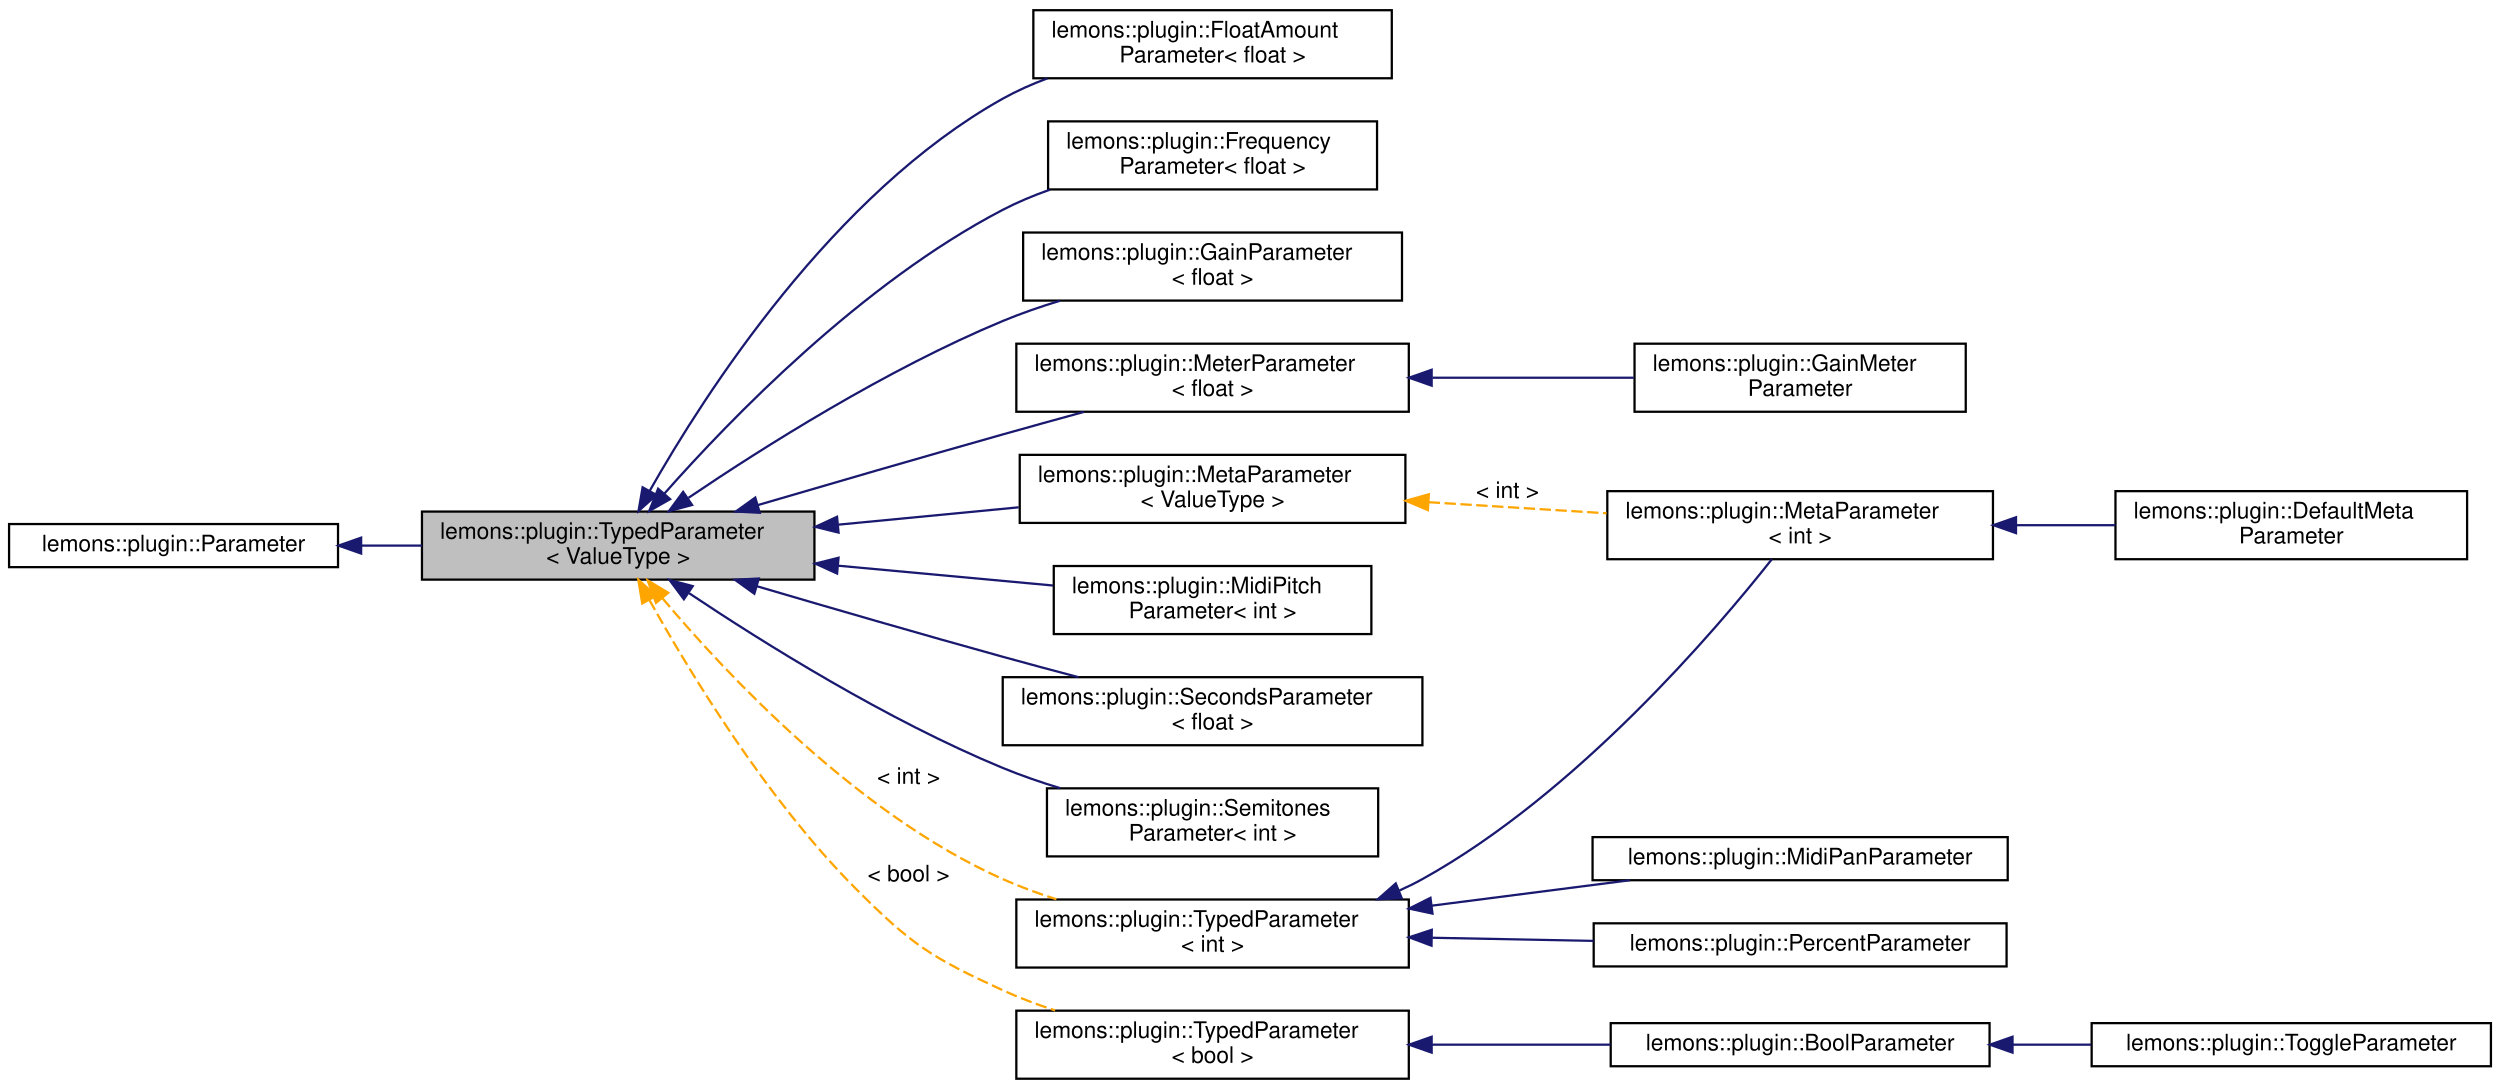
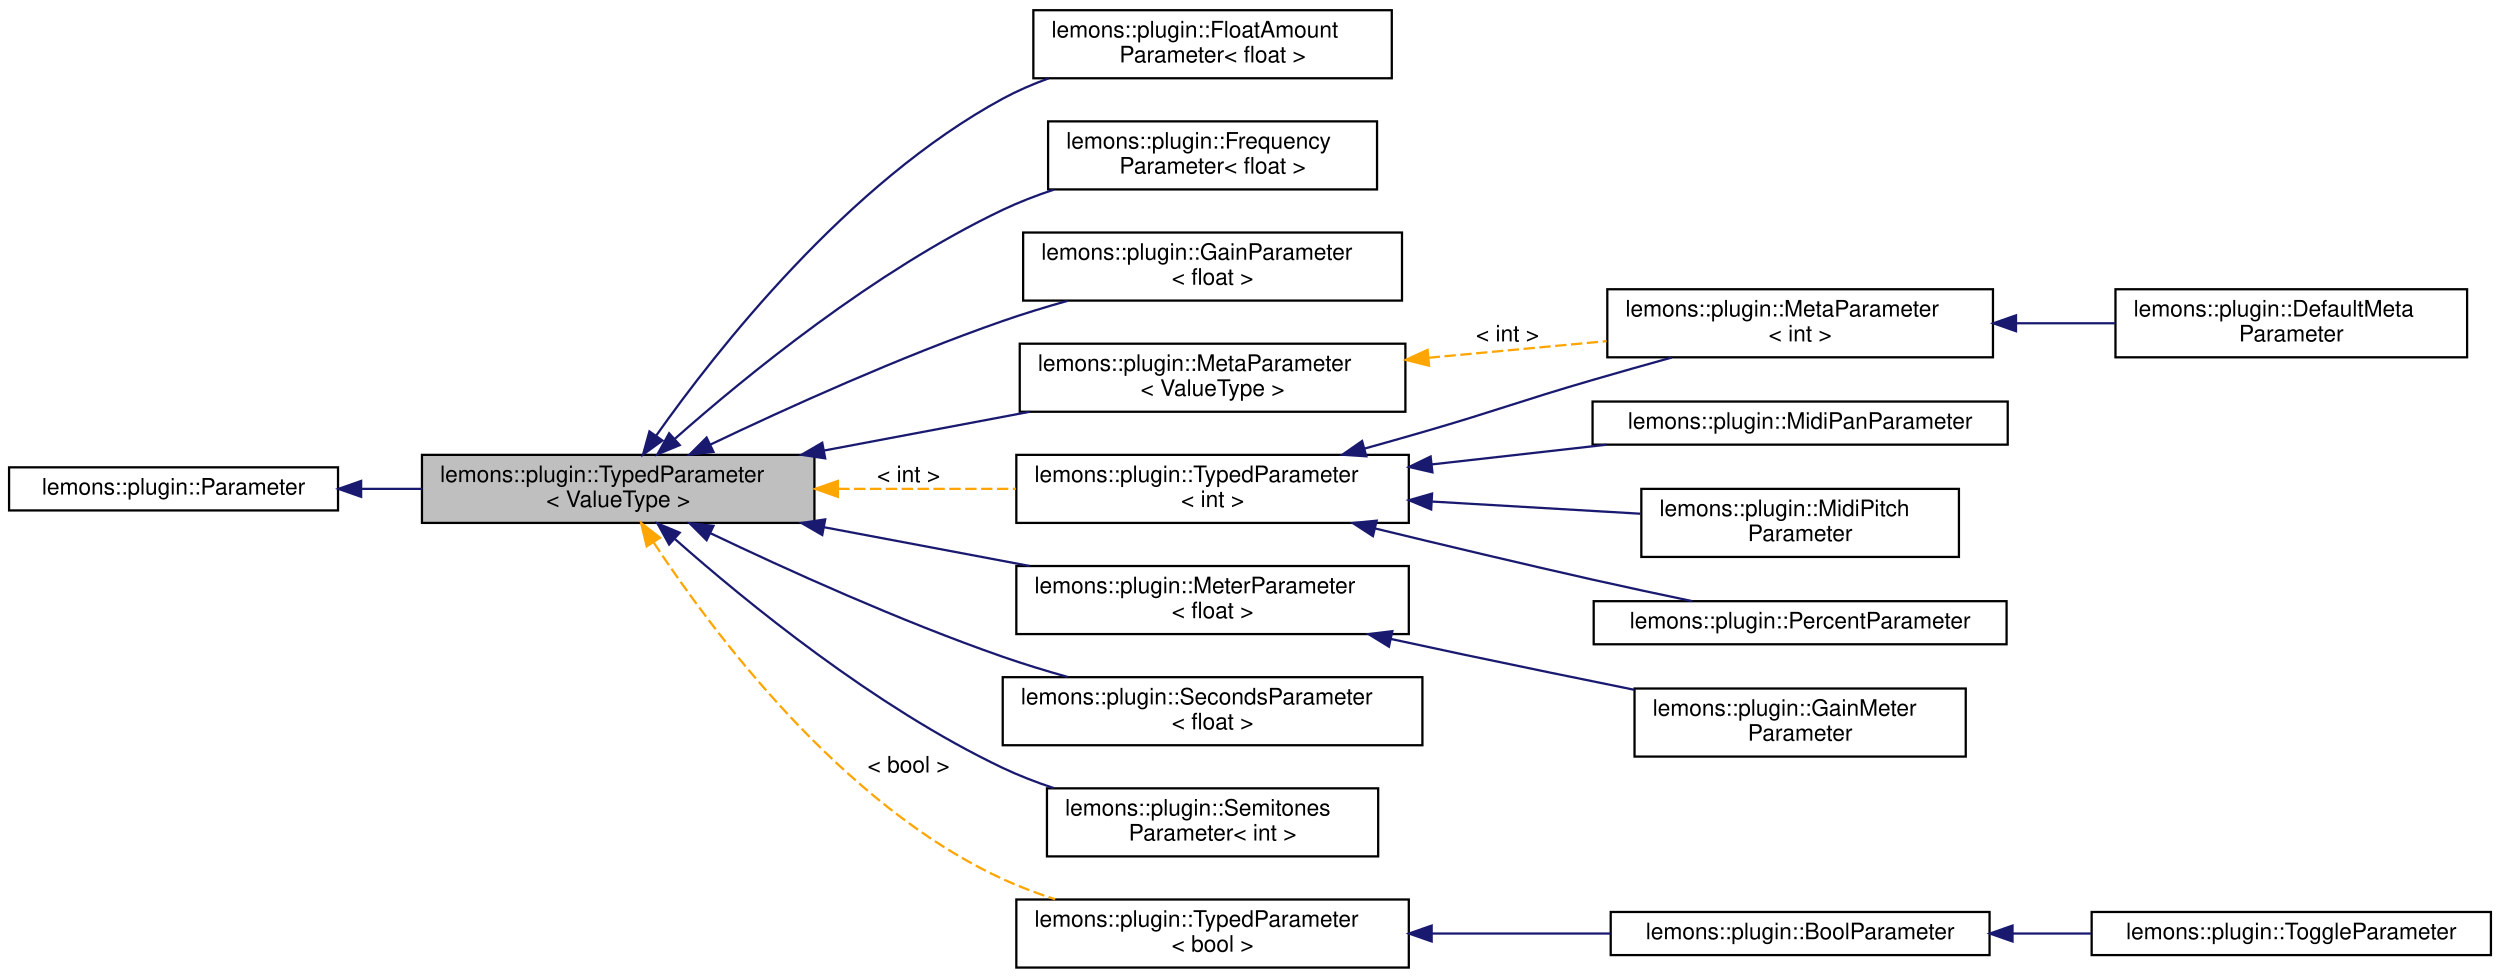
- <svg xmlns="http://www.w3.org/2000/svg" xmlns:xlink="http://www.w3.org/1999/xlink" width="1102pt" height="480pt" viewBox="0.00 0.00 1102.00 480.00">
-   <g id="graph0" class="graph" transform="scale(1 1) rotate(0) translate(4 476)">
+ <svg xmlns="http://www.w3.org/2000/svg" xmlns:xlink="http://www.w3.org/1999/xlink" width="1102pt" height="431pt" viewBox="0.00 0.00 1102.00 431.00">
+   <g id="graph0" class="graph" transform="scale(1 1) rotate(0) translate(4 427)">
    <g id="node1" class="node">
      <g id="a_node1">
        <a xlink:title="A parameter that can be stored as a type other than a float, but still inherits from my Parameter bas...">
-           <polygon fill="#bfbfbf" stroke="black" points="182,-220.5 182,-250.5 355,-250.5 355,-220.5 182,-220.5" />
-           <text text-anchor="start" x="190" y="-238.5" font-family="Helvetica,sans-Serif" font-size="10.00">lemons::plugin::TypedParameter</text>
-           <text text-anchor="middle" x="268.5" y="-227.5" font-family="Helvetica,sans-Serif" font-size="10.00">&lt; ValueType &gt;</text>
+           <polygon fill="#bfbfbf" stroke="black" points="182,-196.5 182,-226.5 355,-226.5 355,-196.5 182,-196.5" />
+           <text text-anchor="start" x="190" y="-214.5" font-family="Helvetica,sans-Serif" font-size="10.00">lemons::plugin::TypedParameter</text>
+           <text text-anchor="middle" x="268.5" y="-203.5" font-family="Helvetica,sans-Serif" font-size="10.00">&lt; ValueType &gt;</text>
        </a>
      </g>
    </g>
    <g id="node3" class="node">
      <g id="a_node3">
        <a xlink:href="structlemons_1_1plugin_1_1_float_amount_parameter.html" target="_top" xlink:title="A parameter that represents a value in a normalized 0-1 range.">
-           <polygon fill="none" stroke="black" points="451.5,-441.5 451.5,-471.5 609.5,-471.5 609.5,-441.5 451.5,-441.5" />
-           <text text-anchor="start" x="459.5" y="-459.5" font-family="Helvetica,sans-Serif" font-size="10.00">lemons::plugin::FloatAmount</text>
-           <text text-anchor="middle" x="530.5" y="-448.5" font-family="Helvetica,sans-Serif" font-size="10.00">Parameter&lt; float &gt;</text>
+           <polygon fill="none" stroke="black" points="451.5,-392.5 451.5,-422.5 609.5,-422.5 609.5,-392.5 451.5,-392.5" />
+           <text text-anchor="start" x="459.5" y="-410.5" font-family="Helvetica,sans-Serif" font-size="10.00">lemons::plugin::FloatAmount</text>
+           <text text-anchor="middle" x="530.5" y="-399.5" font-family="Helvetica,sans-Serif" font-size="10.00">Parameter&lt; float &gt;</text>
        </a>
      </g>
    </g>
    <g id="edge2" class="edge">
-       <path fill="none" stroke="midnightblue" d="M282.39,-259.64C306.61,-302.38 363.29,-390.79 438,-432.5 444.17,-435.94 450.84,-438.91 457.68,-441.45" />
-       <polygon fill="midnightblue" stroke="midnightblue" points="285.37,-257.8 277.46,-250.76 279.26,-261.2 285.37,-257.8" />
+       <path fill="none" stroke="midnightblue" d="M285.24,-234.97C311.91,-272.74 369.79,-346.52 438,-383.5 444.35,-386.94 451.22,-389.91 458.25,-392.47" />
+       <polygon fill="midnightblue" stroke="midnightblue" points="288.01,-232.83 279.44,-226.61 282.27,-236.82 288.01,-232.83" />
    </g>
    <g id="node4" class="node">
      <g id="a_node4">
        <a xlink:href="structlemons_1_1plugin_1_1_frequency_parameter.html" target="_top" xlink:title="A parameter that represents a frequency in Hz.">
-           <polygon fill="none" stroke="black" points="458,-392.5 458,-422.5 603,-422.5 603,-392.5 458,-392.5" />
-           <text text-anchor="start" x="466" y="-410.5" font-family="Helvetica,sans-Serif" font-size="10.00">lemons::plugin::Frequency</text>
-           <text text-anchor="middle" x="530.5" y="-399.5" font-family="Helvetica,sans-Serif" font-size="10.00">Parameter&lt; float &gt;</text>
+           <polygon fill="none" stroke="black" points="458,-343.5 458,-373.5 603,-373.5 603,-343.5 458,-343.5" />
+           <text text-anchor="start" x="466" y="-361.5" font-family="Helvetica,sans-Serif" font-size="10.00">lemons::plugin::Frequency</text>
+           <text text-anchor="middle" x="530.5" y="-350.5" font-family="Helvetica,sans-Serif" font-size="10.00">Parameter&lt; float &gt;</text>
        </a>
      </g>
    </g>
    <g id="edge3" class="edge">
-       <path fill="none" stroke="midnightblue" d="M288.91,-258.47C317.93,-291.29 375.9,-351.22 438,-383.5 444.56,-386.91 451.64,-389.86 458.85,-392.41" />
-       <polygon fill="midnightblue" stroke="midnightblue" points="291.38,-255.98 282.17,-250.74 286.1,-260.58 291.38,-255.98" />
+       <path fill="none" stroke="midnightblue" d="M293.53,-233.63C324.63,-261.12 381.54,-307.68 438,-334.5 445.12,-337.88 452.79,-340.84 460.55,-343.41" />
+       <polygon fill="midnightblue" stroke="midnightblue" points="295.62,-230.8 285.83,-226.74 290.95,-236.02 295.62,-230.8" />
    </g>
    <g id="node5" class="node">
      <g id="a_node5">
        <a xlink:href="structlemons_1_1plugin_1_1_gain_parameter.html" target="_top" xlink:title="A parameter that represents a gain value in decibels.">
-           <polygon fill="none" stroke="black" points="447,-343.5 447,-373.5 614,-373.5 614,-343.5 447,-343.5" />
-           <text text-anchor="start" x="455" y="-361.5" font-family="Helvetica,sans-Serif" font-size="10.00">lemons::plugin::GainParameter</text>
-           <text text-anchor="middle" x="530.5" y="-350.5" font-family="Helvetica,sans-Serif" font-size="10.00">&lt; float &gt;</text>
+           <polygon fill="none" stroke="black" points="447,-294.5 447,-324.5 614,-324.5 614,-294.5 447,-294.5" />
+           <text text-anchor="start" x="455" y="-312.5" font-family="Helvetica,sans-Serif" font-size="10.00">lemons::plugin::GainParameter</text>
+           <text text-anchor="middle" x="530.5" y="-301.5" font-family="Helvetica,sans-Serif" font-size="10.00">&lt; float &gt;</text>
        </a>
      </g>
    </g>
    <g id="edge4" class="edge">
-       <path fill="none" stroke="midnightblue" d="M299.46,-256.55C332.17,-278.68 386.74,-313.2 438,-334.5 446.04,-337.84 454.67,-340.83 463.3,-343.46" />
-       <polygon fill="midnightblue" stroke="midnightblue" points="301.07,-253.41 290.84,-250.66 297.12,-259.19 301.07,-253.41" />
+       <path fill="none" stroke="midnightblue" d="M309.03,-230.98C342.73,-247.07 392.77,-269.75 438,-285.5 447.15,-288.69 456.94,-291.68 466.6,-294.4" />
+       <polygon fill="midnightblue" stroke="midnightblue" points="310.5,-227.8 299.97,-226.62 307.47,-234.11 310.5,-227.8" />
    </g>
    <g id="node6" class="node">
      <g id="a_node6">
        <a xlink:href="classlemons_1_1plugin_1_1_meta_parameter.html" target="_top" xlink:title=" ">
          <polygon fill="none" stroke="black" points="445.5,-245.5 445.5,-275.5 615.5,-275.5 615.5,-245.5 445.5,-245.5" />
          <text text-anchor="start" x="453.5" y="-263.5" font-family="Helvetica,sans-Serif" font-size="10.00">lemons::plugin::MetaParameter</text>
          <text text-anchor="middle" x="530.5" y="-252.5" font-family="Helvetica,sans-Serif" font-size="10.00">&lt; ValueType &gt;</text>
        </a>
      </g>
    </g>
    <g id="edge5" class="edge">
-       <path fill="none" stroke="midnightblue" d="M365.62,-244.74C391.68,-247.25 419.7,-249.94 445.06,-252.38" />
-       <polygon fill="midnightblue" stroke="midnightblue" points="365.64,-241.23 355.35,-243.76 364.97,-248.2 365.64,-241.23" />
+       <path fill="none" stroke="midnightblue" d="M359.15,-228.39C388.63,-233.95 421.19,-240.09 449.88,-245.49" />
+       <polygon fill="midnightblue" stroke="midnightblue" points="359.75,-224.95 349.28,-226.53 358.45,-231.83 359.75,-224.95" />
    </g>
    <g id="node9" class="node">
      <g id="a_node9">
        <a xlink:href="structlemons_1_1plugin_1_1_meter_parameter.html" target="_top" xlink:title="A parameter that represents a general kind of meter, used for reporting things like level or gain red...">
-           <polygon fill="none" stroke="black" points="444,-294.5 444,-324.5 617,-324.5 617,-294.5 444,-294.5" />
-           <text text-anchor="start" x="452" y="-312.5" font-family="Helvetica,sans-Serif" font-size="10.00">lemons::plugin::MeterParameter</text>
-           <text text-anchor="middle" x="530.5" y="-301.5" font-family="Helvetica,sans-Serif" font-size="10.00">&lt; float &gt;</text>
+           <polygon fill="none" stroke="black" points="444,-147.5 444,-177.5 617,-177.5 617,-147.5 444,-147.5" />
+           <text text-anchor="start" x="452" y="-165.5" font-family="Helvetica,sans-Serif" font-size="10.00">lemons::plugin::MeterParameter</text>
+           <text text-anchor="middle" x="530.5" y="-154.5" font-family="Helvetica,sans-Serif" font-size="10.00">&lt; float &gt;</text>
        </a>
      </g>
    </g>
    <g id="edge8" class="edge">
-       <path fill="none" stroke="midnightblue" d="M330,-253.35C362.06,-262.75 402.13,-274.38 438,-284.5 449.57,-287.76 461.98,-291.2 473.81,-294.44" />
-       <polygon fill="midnightblue" stroke="midnightblue" points="330.9,-249.97 320.32,-250.51 328.93,-256.68 330.9,-249.97" />
+       <path fill="none" stroke="midnightblue" d="M359.15,-194.61C388.63,-189.05 421.19,-182.91 449.88,-177.51" />
+       <polygon fill="midnightblue" stroke="midnightblue" points="358.45,-191.17 349.28,-196.47 359.75,-198.05 358.45,-191.17" />
    </g>
    <g id="node11" class="node">
      <g id="a_node11">
-         <a xlink:href="structlemons_1_1plugin_1_1_midi_pitch_parameter.html" target="_top" xlink:title="A parameter that represents a MIDI pitch.">
-           <polygon fill="none" stroke="black" points="460.5,-196.5 460.5,-226.5 600.5,-226.5 600.5,-196.5 460.5,-196.5" />
-           <text text-anchor="start" x="468.5" y="-214.5" font-family="Helvetica,sans-Serif" font-size="10.00">lemons::plugin::MidiPitch</text>
-           <text text-anchor="middle" x="530.5" y="-203.5" font-family="Helvetica,sans-Serif" font-size="10.00">Parameter&lt; int &gt;</text>
+         <a xlink:href="structlemons_1_1plugin_1_1_seconds_parameter.html" target="_top" xlink:title="A parameter that represents a time value in seconds, expressed as a float.">
+           <polygon fill="none" stroke="black" points="438,-98.5 438,-128.5 623,-128.5 623,-98.5 438,-98.5" />
+           <text text-anchor="start" x="446" y="-116.5" font-family="Helvetica,sans-Serif" font-size="10.00">lemons::plugin::SecondsParameter</text>
+           <text text-anchor="middle" x="530.5" y="-105.5" font-family="Helvetica,sans-Serif" font-size="10.00">&lt; float &gt;</text>
        </a>
      </g>
    </g>
    <g id="edge10" class="edge">
-       <path fill="none" stroke="midnightblue" d="M365.44,-226.64C396.85,-223.74 431.12,-220.58 460.17,-217.9" />
-       <polygon fill="midnightblue" stroke="midnightblue" points="364.99,-223.17 355.35,-227.57 365.63,-230.14 364.99,-223.17" />
+       <path fill="none" stroke="midnightblue" d="M309.03,-192.02C342.73,-175.93 392.77,-153.25 438,-137.5 447.15,-134.31 456.94,-131.32 466.6,-128.6" />
+       <polygon fill="midnightblue" stroke="midnightblue" points="307.47,-188.89 299.97,-196.38 310.5,-195.2 307.47,-188.89" />
    </g>
    <g id="node12" class="node">
      <g id="a_node12">
-         <a xlink:href="structlemons_1_1plugin_1_1_seconds_parameter.html" target="_top" xlink:title="A parameter that represents a time value in seconds, expressed as a float.">
-           <polygon fill="none" stroke="black" points="438,-147.5 438,-177.5 623,-177.5 623,-147.5 438,-147.5" />
-           <text text-anchor="start" x="446" y="-165.5" font-family="Helvetica,sans-Serif" font-size="10.00">lemons::plugin::SecondsParameter</text>
-           <text text-anchor="middle" x="530.5" y="-154.5" font-family="Helvetica,sans-Serif" font-size="10.00">&lt; float &gt;</text>
+         <a xlink:href="structlemons_1_1plugin_1_1_semitones_parameter.html" target="_top" xlink:title="A parameter that represents a number of semitones, as an integer.">
+           <polygon fill="none" stroke="black" points="457.5,-49.5 457.5,-79.5 603.5,-79.5 603.5,-49.5 457.5,-49.5" />
+           <text text-anchor="start" x="465.5" y="-67.5" font-family="Helvetica,sans-Serif" font-size="10.00">lemons::plugin::Semitones</text>
+           <text text-anchor="middle" x="530.5" y="-56.5" font-family="Helvetica,sans-Serif" font-size="10.00">Parameter&lt; int &gt;</text>
        </a>
      </g>
    </g>
    <g id="edge11" class="edge">
-       <path fill="none" stroke="midnightblue" d="M329.6,-217.6C361.71,-208.15 401.94,-196.47 438,-186.5 448.76,-183.52 460.27,-180.44 471.35,-177.5" />
-       <polygon fill="midnightblue" stroke="midnightblue" points="328.51,-214.28 319.91,-220.46 330.49,-220.99 328.51,-214.28" />
+       <path fill="none" stroke="midnightblue" d="M293.53,-189.37C324.63,-161.88 381.54,-115.32 438,-88.5 445.12,-85.12 452.79,-82.16 460.55,-79.59" />
+       <polygon fill="midnightblue" stroke="midnightblue" points="290.95,-186.98 285.83,-196.26 295.62,-192.2 290.95,-186.98" />
    </g>
    <g id="node13" class="node">
      <g id="a_node13">
-         <a xlink:href="structlemons_1_1plugin_1_1_semitones_parameter.html" target="_top" xlink:title="A parameter that represents a number of semitones, as an integer.">
-           <polygon fill="none" stroke="black" points="457.5,-98.5 457.5,-128.5 603.5,-128.5 603.5,-98.5 457.5,-98.5" />
-           <text text-anchor="start" x="465.5" y="-116.5" font-family="Helvetica,sans-Serif" font-size="10.00">lemons::plugin::Semitones</text>
-           <text text-anchor="middle" x="530.5" y="-105.5" font-family="Helvetica,sans-Serif" font-size="10.00">Parameter&lt; int &gt;</text>
+         <a xlink:href="classlemons_1_1plugin_1_1_typed_parameter.html" target="_top" xlink:title=" ">
+           <polygon fill="none" stroke="black" points="444,-196.5 444,-226.5 617,-226.5 617,-196.5 444,-196.5" />
+           <text text-anchor="start" x="452" y="-214.5" font-family="Helvetica,sans-Serif" font-size="10.00">lemons::plugin::TypedParameter</text>
+           <text text-anchor="middle" x="530.5" y="-203.5" font-family="Helvetica,sans-Serif" font-size="10.00">&lt; int &gt;</text>
        </a>
      </g>
    </g>
    <g id="edge12" class="edge">
-       <path fill="none" stroke="midnightblue" d="M299.77,-214.5C332.54,-192.6 386.97,-158.58 438,-137.5 446.05,-134.18 454.68,-131.2 463.32,-128.57" />
-       <polygon fill="midnightblue" stroke="midnightblue" points="297.46,-211.84 291.13,-220.33 301.37,-217.64 297.46,-211.84" />
-     </g>
-     <g id="node14" class="node">
-       <g id="a_node14">
-         <a xlink:href="classlemons_1_1plugin_1_1_typed_parameter.html" target="_top" xlink:title=" ">
-           <polygon fill="none" stroke="black" points="444,-49.5 444,-79.5 617,-79.5 617,-49.5 444,-49.5" />
-           <text text-anchor="start" x="452" y="-67.5" font-family="Helvetica,sans-Serif" font-size="10.00">lemons::plugin::TypedParameter</text>
-           <text text-anchor="middle" x="530.5" y="-56.5" font-family="Helvetica,sans-Serif" font-size="10.00">&lt; int &gt;</text>
-         </a>
-       </g>
-     </g>
-     <g id="edge13" class="edge">
-       <path fill="none" stroke="orange" stroke-dasharray="5,2" d="M288.04,-212.25C316.38,-178.58 373.97,-117.13 438,-88.5 445.5,-85.15 453.55,-82.19 461.67,-79.6" />
-       <polygon fill="orange" stroke="orange" points="285.16,-210.24 281.48,-220.18 290.55,-214.71 285.16,-210.24" />
-       <text text-anchor="middle" x="396.5" y="-130.5" font-family="Helvetica,sans-Serif" font-size="10.00"> &lt; int &gt;</text>
+       <path fill="none" stroke="orange" stroke-dasharray="5,2" d="M365.46,-211.5C391.11,-211.5 418.67,-211.5 443.74,-211.5" />
+       <polygon fill="orange" stroke="orange" points="365.35,-208 355.35,-211.5 365.35,-215 365.35,-208" />
+       <text text-anchor="middle" x="396.5" y="-214.5" font-family="Helvetica,sans-Serif" font-size="10.00"> &lt; int &gt;</text>
    </g>
    <g id="node17" class="node">
      <g id="a_node17">
        <a xlink:href="classlemons_1_1plugin_1_1_typed_parameter.html" target="_top" xlink:title=" ">
          <polygon fill="none" stroke="black" points="444,-0.5 444,-30.5 617,-30.5 617,-0.5 444,-0.5" />
          <text text-anchor="start" x="452" y="-18.5" font-family="Helvetica,sans-Serif" font-size="10.00">lemons::plugin::TypedParameter</text>
          <text text-anchor="middle" x="530.5" y="-7.5" font-family="Helvetica,sans-Serif" font-size="10.00">&lt; bool &gt;</text>
        </a>
      </g>
    </g>
    <g id="edge17" class="edge">
-       <path fill="none" stroke="orange" stroke-dasharray="5,2" d="M282.27,-211.5C299.84,-179.95 333.78,-123.9 373,-84.5 397.79,-59.6 406.08,-54.18 438,-39.5 445.31,-36.14 453.18,-33.18 461.11,-30.6" />
-       <polygon fill="orange" stroke="orange" points="279.1,-210.01 277.36,-220.47 285.23,-213.38 279.1,-210.01" />
-       <text text-anchor="middle" x="396.5" y="-87.5" font-family="Helvetica,sans-Serif" font-size="10.00"> &lt; bool &gt;</text>
+       <path fill="none" stroke="orange" stroke-dasharray="5,2" d="M284.14,-187.87C309.8,-148.89 366.98,-72.16 438,-39.5 445.31,-36.14 453.18,-33.18 461.11,-30.6" />
+       <polygon fill="orange" stroke="orange" points="281.07,-186.18 278.59,-196.48 286.95,-189.97 281.07,-186.18" />
+       <text text-anchor="middle" x="396.5" y="-86.5" font-family="Helvetica,sans-Serif" font-size="10.00"> &lt; bool &gt;</text>
    </g>
    <g id="node2" class="node">
      <g id="a_node2">
        <a xlink:href="classlemons_1_1plugin_1_1_parameter.html" target="_top" xlink:title="A plugin parameter class that allows you to use my Serializing API, and has a few other cool bells an...">
-           <polygon fill="none" stroke="black" points="0,-226 0,-245 145,-245 145,-226 0,-226" />
-           <text text-anchor="middle" x="72.5" y="-233" font-family="Helvetica,sans-Serif" font-size="10.00">lemons::plugin::Parameter</text>
+           <polygon fill="none" stroke="black" points="0,-202 0,-221 145,-221 145,-202 0,-202" />
+           <text text-anchor="middle" x="72.5" y="-209" font-family="Helvetica,sans-Serif" font-size="10.00">lemons::plugin::Parameter</text>
        </a>
      </g>
    </g>
    <g id="edge1" class="edge">
-       <path fill="none" stroke="midnightblue" d="M155.41,-235.5C164.2,-235.5 173.16,-235.5 181.99,-235.5" />
-       <polygon fill="midnightblue" stroke="midnightblue" points="155.19,-232 145.19,-235.5 155.19,-239 155.19,-232" />
+       <path fill="none" stroke="midnightblue" d="M155.41,-211.5C164.2,-211.5 173.16,-211.5 181.99,-211.5" />
+       <polygon fill="midnightblue" stroke="midnightblue" points="155.19,-208 145.19,-211.5 155.19,-215 155.19,-208" />
    </g>
    <g id="node7" class="node">
      <g id="a_node7">
        <a xlink:href="classlemons_1_1plugin_1_1_meta_parameter.html" target="_top" xlink:title=" ">
-           <polygon fill="none" stroke="black" points="704.5,-229.5 704.5,-259.5 874.5,-259.5 874.5,-229.5 704.5,-229.5" />
-           <text text-anchor="start" x="712.5" y="-247.5" font-family="Helvetica,sans-Serif" font-size="10.00">lemons::plugin::MetaParameter</text>
-           <text text-anchor="middle" x="789.5" y="-236.5" font-family="Helvetica,sans-Serif" font-size="10.00">&lt; int &gt;</text>
+           <polygon fill="none" stroke="black" points="704.5,-269.5 704.5,-299.5 874.5,-299.5 874.5,-269.5 704.5,-269.5" />
+           <text text-anchor="start" x="712.5" y="-287.5" font-family="Helvetica,sans-Serif" font-size="10.00">lemons::plugin::MetaParameter</text>
+           <text text-anchor="middle" x="789.5" y="-276.5" font-family="Helvetica,sans-Serif" font-size="10.00">&lt; int &gt;</text>
        </a>
      </g>
    </g>
    <g id="edge6" class="edge">
-       <path fill="none" stroke="orange" stroke-dasharray="5,2" d="M625.76,-254.63C651.43,-253.03 679.07,-251.31 704.16,-249.75" />
-       <polygon fill="orange" stroke="orange" points="625.41,-251.15 615.65,-255.26 625.85,-258.13 625.41,-251.15" />
-       <text text-anchor="middle" x="660.5" y="-256.5" font-family="Helvetica,sans-Serif" font-size="10.00"> &lt; int &gt;</text>
+       <path fill="none" stroke="orange" stroke-dasharray="5,2" d="M625.76,-269.3C651.43,-271.7 679.07,-274.28 704.16,-276.62" />
+       <polygon fill="orange" stroke="orange" points="625.93,-265.8 615.65,-268.36 625.28,-272.77 625.93,-265.8" />
+       <text text-anchor="middle" x="660.5" y="-276.5" font-family="Helvetica,sans-Serif" font-size="10.00"> &lt; int &gt;</text>
    </g>
    <g id="node8" class="node">
      <g id="a_node8">
        <a xlink:href="structlemons_1_1plugin_1_1_default_meta_parameter.html" target="_top" xlink:title=" ">
-           <polygon fill="none" stroke="black" points="928.5,-229.5 928.5,-259.5 1083.5,-259.5 1083.5,-229.5 928.5,-229.5" />
-           <text text-anchor="start" x="936.5" y="-247.5" font-family="Helvetica,sans-Serif" font-size="10.00">lemons::plugin::DefaultMeta</text>
-           <text text-anchor="middle" x="1006" y="-236.5" font-family="Helvetica,sans-Serif" font-size="10.00">Parameter</text>
+           <polygon fill="none" stroke="black" points="928.5,-269.5 928.5,-299.5 1083.5,-299.5 1083.5,-269.5 928.5,-269.5" />
+           <text text-anchor="start" x="936.5" y="-287.5" font-family="Helvetica,sans-Serif" font-size="10.00">lemons::plugin::DefaultMeta</text>
+           <text text-anchor="middle" x="1006" y="-276.5" font-family="Helvetica,sans-Serif" font-size="10.00">Parameter</text>
        </a>
      </g>
    </g>
    <g id="edge7" class="edge">
-       <path fill="none" stroke="midnightblue" d="M884.71,-244.5C899.32,-244.5 914.26,-244.5 928.42,-244.5" />
-       <polygon fill="midnightblue" stroke="midnightblue" points="884.66,-241 874.66,-244.5 884.66,-248 884.66,-241" />
+       <path fill="none" stroke="midnightblue" d="M884.71,-284.5C899.32,-284.5 914.26,-284.5 928.42,-284.5" />
+       <polygon fill="midnightblue" stroke="midnightblue" points="884.66,-281 874.66,-284.5 884.66,-288 884.66,-281" />
    </g>
    <g id="node10" class="node">
      <g id="a_node10">
        <a xlink:href="structlemons_1_1plugin_1_1_gain_meter_parameter.html" target="_top" xlink:title="A parameter that represents a meter displaying values in decibels.">
-           <polygon fill="none" stroke="black" points="716.5,-294.5 716.5,-324.5 862.5,-324.5 862.5,-294.5 716.5,-294.5" />
-           <text text-anchor="start" x="724.5" y="-312.5" font-family="Helvetica,sans-Serif" font-size="10.00">lemons::plugin::GainMeter</text>
-           <text text-anchor="middle" x="789.5" y="-301.5" font-family="Helvetica,sans-Serif" font-size="10.00">Parameter</text>
+           <polygon fill="none" stroke="black" points="716.5,-93.5 716.5,-123.5 862.5,-123.5 862.5,-93.5 716.5,-93.5" />
+           <text text-anchor="start" x="724.5" y="-111.5" font-family="Helvetica,sans-Serif" font-size="10.00">lemons::plugin::GainMeter</text>
+           <text text-anchor="middle" x="789.5" y="-100.5" font-family="Helvetica,sans-Serif" font-size="10.00">Parameter</text>
        </a>
      </g>
    </g>
    <g id="edge9" class="edge">
-       <path fill="none" stroke="midnightblue" d="M627.37,-309.5C656.77,-309.5 688.62,-309.5 716.17,-309.5" />
-       <polygon fill="midnightblue" stroke="midnightblue" points="627.08,-306 617.08,-309.5 627.08,-313 627.08,-306" />
+       <path fill="none" stroke="midnightblue" d="M609.02,-145.36C619.76,-143.03 630.65,-140.69 641,-138.5 665.54,-133.31 692.42,-127.8 716.43,-122.93" />
+       <polygon fill="midnightblue" stroke="midnightblue" points="608.25,-141.94 599.22,-147.49 609.74,-148.78 608.25,-141.94" />
    </g>
    <g id="edge16" class="edge">
-       <path fill="none" stroke="midnightblue" d="M612.78,-83.43C616.29,-85 619.72,-86.68 623,-88.5 691.03,-126.21 752.36,-198.26 777.02,-229.47" />
-       <polygon fill="midnightblue" stroke="midnightblue" points="613.88,-80.1 603.3,-79.59 611.25,-86.59 613.88,-80.1" />
+       <path fill="none" stroke="midnightblue" d="M597.39,-229.24C606.01,-231.64 614.73,-234.1 623,-236.5 656.49,-246.21 664.53,-249.75 698,-259.5 709.27,-262.78 721.36,-266.2 732.91,-269.41" />
+       <polygon fill="midnightblue" stroke="midnightblue" points="598.28,-225.86 587.71,-226.56 596.41,-232.6 598.28,-225.86" />
+     </g>
+     <g id="node14" class="node">
+       <g id="a_node14">
+         <a xlink:href="structlemons_1_1plugin_1_1_midi_pan_parameter.html" target="_top" xlink:title="A parameter that represents a MIDI panning value in the range 0 to 127.">
+           <polygon fill="none" stroke="black" points="698,-231 698,-250 881,-250 881,-231 698,-231" />
+           <text text-anchor="middle" x="789.5" y="-238" font-family="Helvetica,sans-Serif" font-size="10.00">lemons::plugin::MidiPanParameter</text>
+         </a>
+       </g>
+     </g>
+     <g id="edge13" class="edge">
+       <path fill="none" stroke="midnightblue" d="M627.05,-222.28C652.36,-225.14 679.5,-228.2 704.17,-230.98" />
+       <polygon fill="midnightblue" stroke="midnightblue" points="627.41,-218.8 617.08,-221.16 626.62,-225.76 627.41,-218.8" />
    </g>
    <g id="node15" class="node">
      <g id="a_node15">
-         <a xlink:href="structlemons_1_1plugin_1_1_midi_pan_parameter.html" target="_top" xlink:title="A parameter that represents a MIDI panning value in the range 0 to 127.">
-           <polygon fill="none" stroke="black" points="698,-88 698,-107 881,-107 881,-88 698,-88" />
-           <text text-anchor="middle" x="789.5" y="-95" font-family="Helvetica,sans-Serif" font-size="10.00">lemons::plugin::MidiPanParameter</text>
+         <a xlink:href="structlemons_1_1plugin_1_1_midi_pitch_parameter.html" target="_top" xlink:title="A parameter that represents a MIDI pitch.">
+           <polygon fill="none" stroke="black" points="719.5,-181.5 719.5,-211.5 859.5,-211.5 859.5,-181.5 719.5,-181.5" />
+           <text text-anchor="start" x="727.5" y="-199.5" font-family="Helvetica,sans-Serif" font-size="10.00">lemons::plugin::MidiPitch</text>
+           <text text-anchor="middle" x="789.5" y="-188.5" font-family="Helvetica,sans-Serif" font-size="10.00">Parameter</text>
        </a>
      </g>
    </g>
    <g id="edge14" class="edge">
-       <path fill="none" stroke="midnightblue" d="M627.18,-76.79C656.04,-80.49 687.26,-84.5 714.49,-88" />
-       <polygon fill="midnightblue" stroke="midnightblue" points="627.44,-73.29 617.08,-75.49 626.55,-80.23 627.44,-73.29" />
+       <path fill="none" stroke="midnightblue" d="M627.3,-205.91C657.77,-204.13 690.87,-202.2 719.1,-200.55" />
+       <polygon fill="midnightblue" stroke="midnightblue" points="626.86,-202.43 617.08,-206.51 627.26,-209.42 626.86,-202.43" />
    </g>
    <g id="node16" class="node">
      <g id="a_node16">
        <a xlink:href="structlemons_1_1plugin_1_1_percent_parameter.html" target="_top" xlink:title="A parameter that represents an integer value in the range 0-100.">
-           <polygon fill="none" stroke="black" points="698.5,-50 698.5,-69 880.5,-69 880.5,-50 698.5,-50" />
-           <text text-anchor="middle" x="789.5" y="-57" font-family="Helvetica,sans-Serif" font-size="10.00">lemons::plugin::PercentParameter</text>
+           <polygon fill="none" stroke="black" points="698.5,-143 698.5,-162 880.5,-162 880.5,-143 698.5,-143" />
+           <text text-anchor="middle" x="789.5" y="-150" font-family="Helvetica,sans-Serif" font-size="10.00">lemons::plugin::PercentParameter</text>
        </a>
      </g>
    </g>
    <g id="edge15" class="edge">
-       <path fill="none" stroke="midnightblue" d="M627.31,-62.64C650.6,-62.18 675.43,-61.7 698.45,-61.25" />
-       <polygon fill="midnightblue" stroke="midnightblue" points="627.01,-59.14 617.08,-62.84 627.14,-66.14 627.01,-59.14" />
+       <path fill="none" stroke="midnightblue" d="M602.11,-194.06C631.69,-186.88 666.47,-178.6 698,-171.5 712.25,-168.29 727.81,-164.96 741.94,-162.01" />
+       <polygon fill="midnightblue" stroke="midnightblue" points="601.18,-190.68 592.29,-196.45 602.84,-197.49 601.18,-190.68" />
    </g>
    <g id="node18" class="node">
      <g id="a_node18">
        <a xlink:href="structlemons_1_1plugin_1_1_bool_parameter.html" target="_top" xlink:title="Helper struct that simplifies the constructor for boolean parameters.">
          <polygon fill="none" stroke="black" points="706,-6 706,-25 873,-25 873,-6 706,-6" />
          <text text-anchor="middle" x="789.5" y="-13" font-family="Helvetica,sans-Serif" font-size="10.00">lemons::plugin::BoolParameter</text>
        </a>
      </g>
    </g>
    <g id="edge18" class="edge">
      <path fill="none" stroke="midnightblue" d="M627.26,-15.5C653.11,-15.5 680.85,-15.5 705.91,-15.5" />
      <polygon fill="midnightblue" stroke="midnightblue" points="627.08,-12 617.08,-15.5 627.08,-19 627.08,-12" />
    </g>
    <g id="node19" class="node">
      <g id="a_node19">
        <a xlink:href="structlemons_1_1plugin_1_1_toggle_parameter.html" target="_top" xlink:title="A parameter that represents a boolean on/off toggle.">
          <polygon fill="none" stroke="black" points="918,-6 918,-25 1094,-25 1094,-6 918,-6" />
          <text text-anchor="middle" x="1006" y="-13" font-family="Helvetica,sans-Serif" font-size="10.00">lemons::plugin::ToggleParameter</text>
        </a>
      </g>
    </g>
    <g id="edge19" class="edge">
      <path fill="none" stroke="midnightblue" d="M883.16,-15.5C894.66,-15.5 906.38,-15.5 917.8,-15.5" />
      <polygon fill="midnightblue" stroke="midnightblue" points="883.12,-12 873.12,-15.5 883.12,-19 883.12,-12" />
    </g>
  </g>
</svg>
